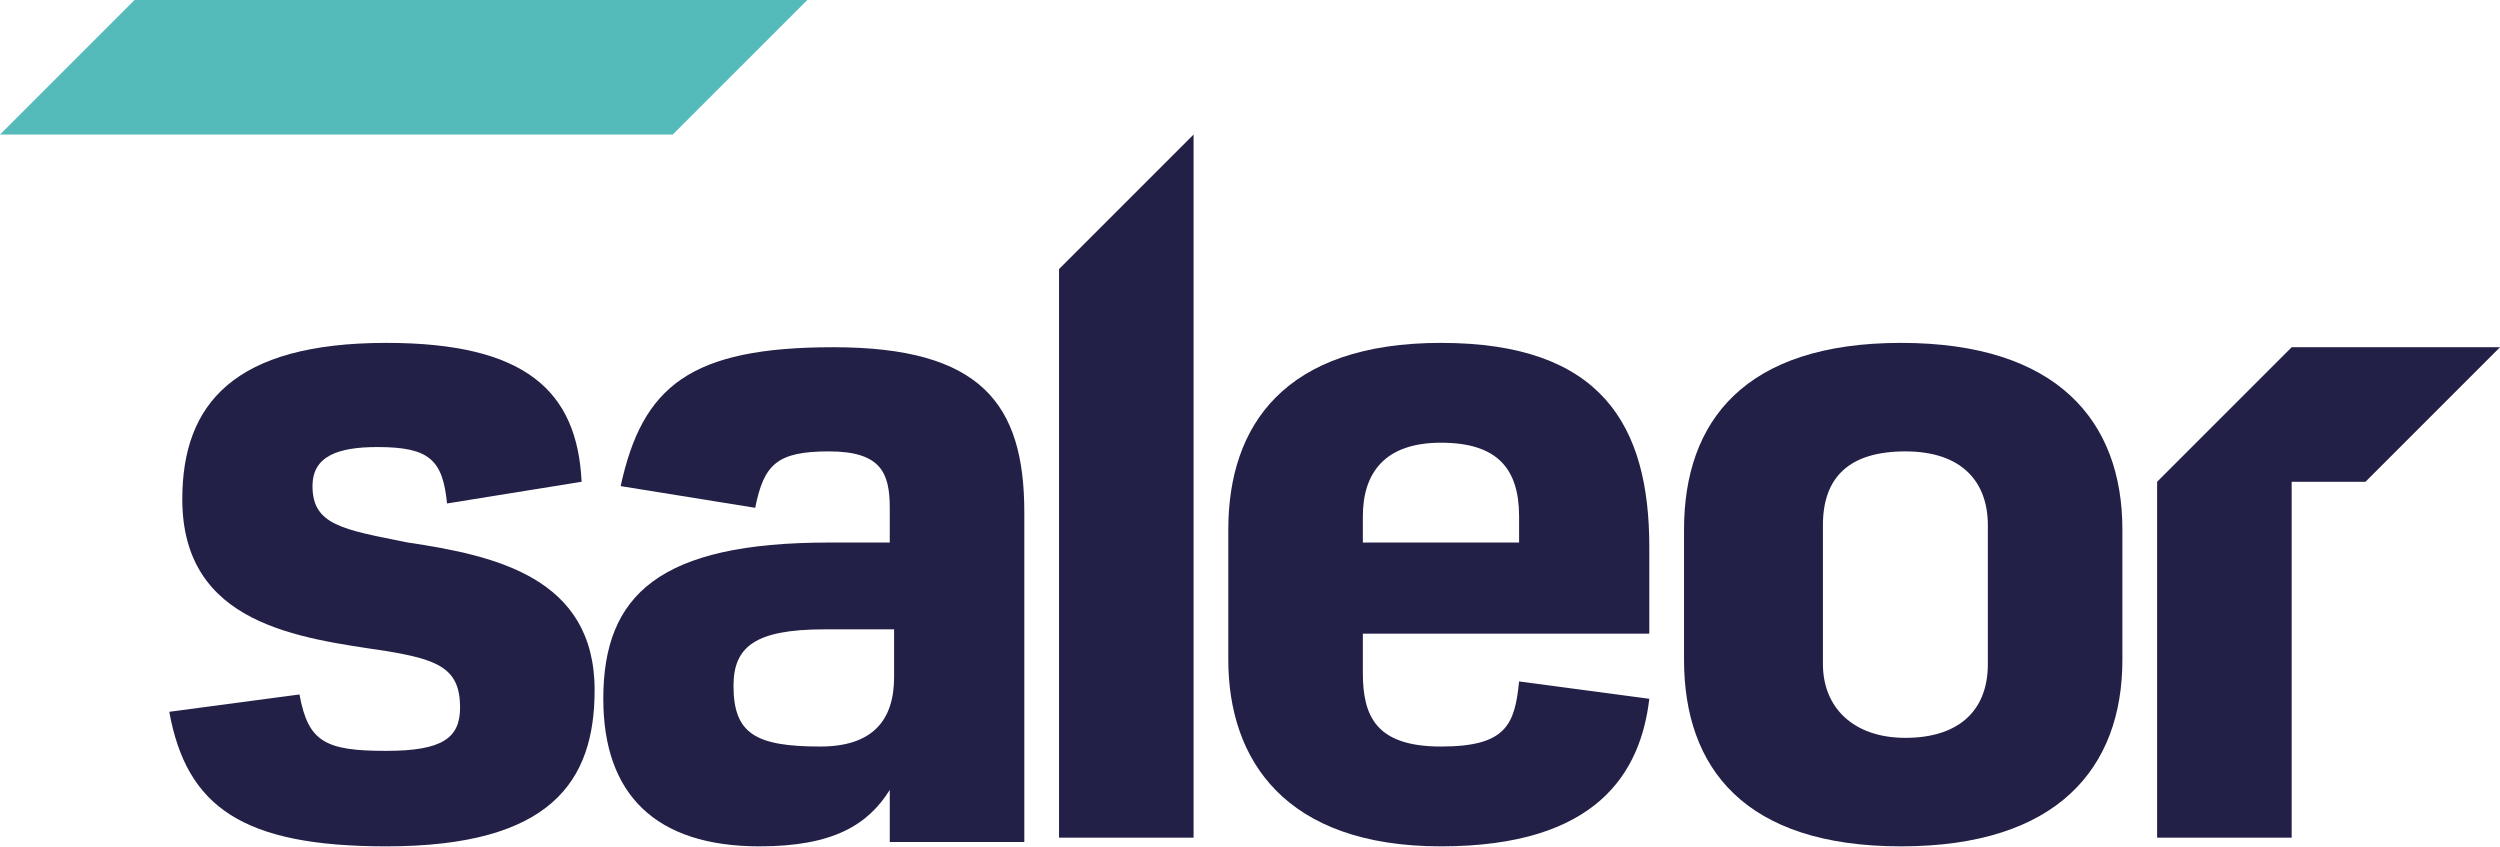
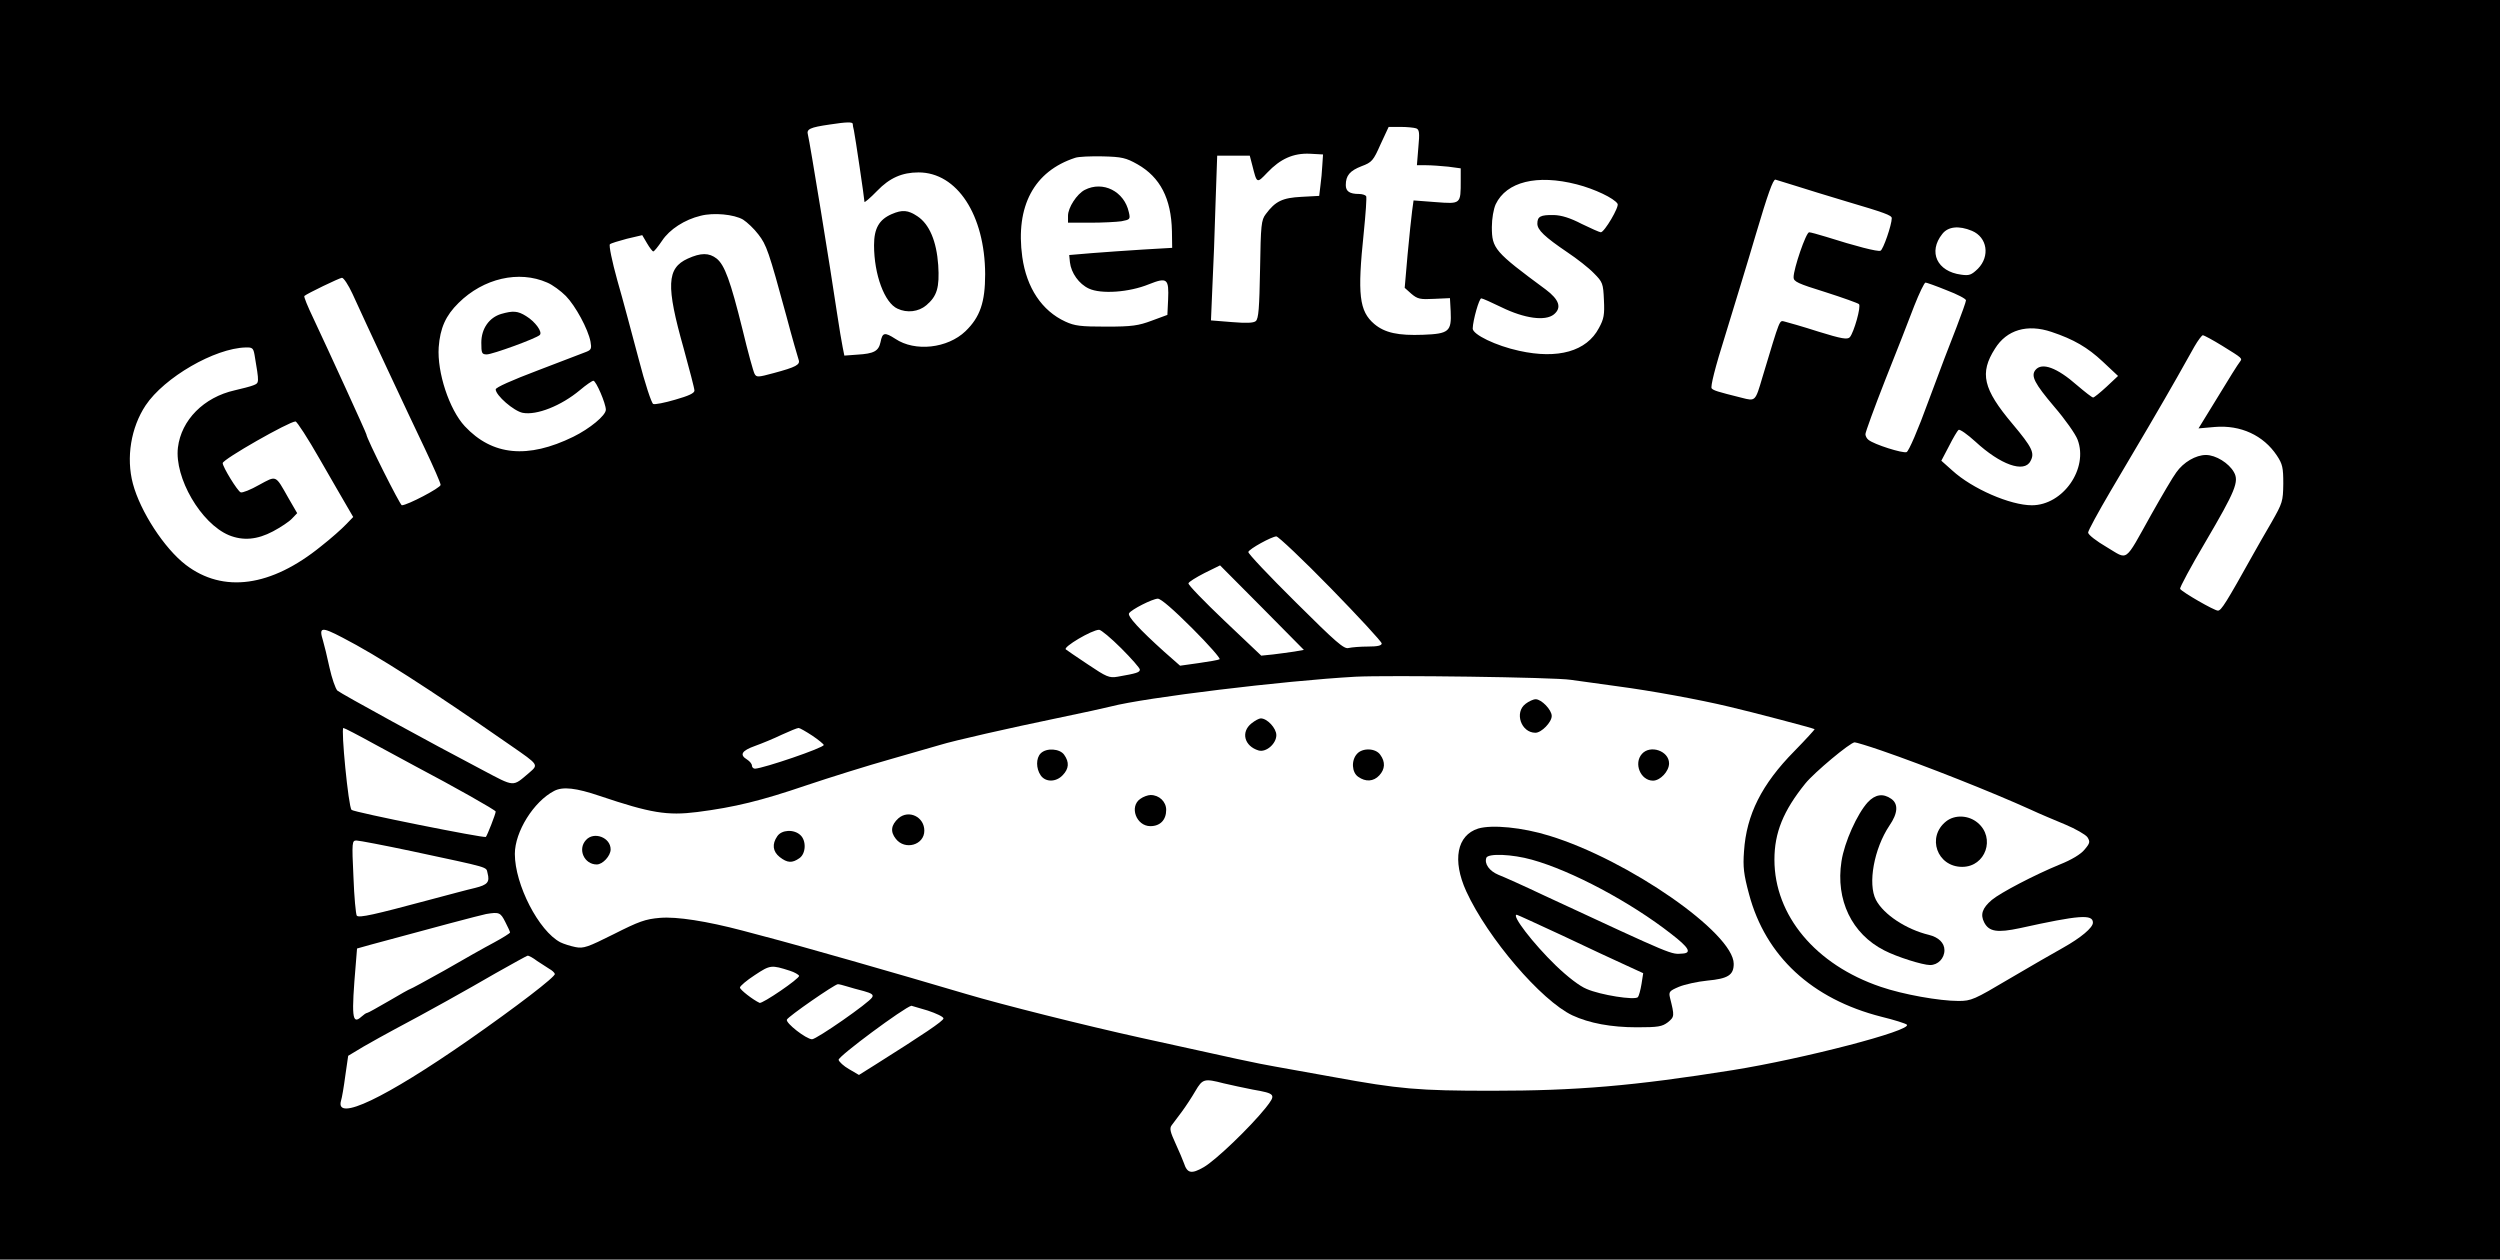
- <svg xmlns="http://www.w3.org/2000/svg" enable-background="new 20 0 57.6 19.5" viewBox="0 0 57.6 19.5">
-   <path d="m15.5 3.1h-15.5l3.1-3.1h15.5z" fill="#54baba" />
-   <g fill="#222046">
-     <path d="m8.9 19.5c3.8 0 4.8-1.5 4.8-3.6 0-2.6-2.3-3.1-4.3-3.4-1.5-.3-2.2-.4-2.2-1.3 0-.7.6-.9 1.5-.9 1.2 0 1.5.3 1.6 1.3l3.1-.5c-.1-2.1-1.3-3.2-4.5-3.2-3.5 0-4.7 1.4-4.7 3.6 0 2.9 2.7 3.2 4.7 3.5 1.2.2 1.7.4 1.7 1.3 0 .7-.4 1-1.7 1-1.4 0-1.8-.2-2-1.3l-3 .4c.4 2.2 1.7 3.1 5 3.1z" />
-     <path d="m17.5 19.5c1.7 0 2.5-.5 3-1.3v1.2h3.1v-7.6c0-2.5-1-3.8-4.4-3.8-3.3 0-4.4.9-4.9 3.2l3.1.5c.2-1 .5-1.3 1.7-1.3s1.4.5 1.4 1.3v.8h-1.4c-3.9 0-5.2 1.2-5.2 3.6 0 2.2 1.2 3.4 3.6 3.4zm1.4-2.3c-1.5 0-2-.3-2-1.4 0-.9.5-1.3 2.1-1.3h1.6v1.1c0 1-.5 1.6-1.7 1.6z" />
-     <path d="m24.4 19.3h3.1v-16.2l-3.1 3.1z" />
-     <path d="m33.2 19.5c3.6 0 4.6-1.7 4.8-3.4l-3-.4c-.1 1-.3 1.5-1.8 1.5s-1.8-.7-1.8-1.7v-.9h6.6v-2c0-2.8-1.1-4.7-4.8-4.7-3.6 0-4.9 1.9-4.9 4.3v3c0 2.3 1.3 4.3 4.9 4.3zm-1.8-7v-.6c0-1 .5-1.7 1.8-1.7s1.8.6 1.8 1.7v.6z" />
-     <path d="m43.8 7.9c-3.6 0-5 1.8-5 4.3v3c0 2.5 1.4 4.3 5 4.3s5.1-1.8 5.1-4.3v-3c0-2.5-1.5-4.3-5.1-4.3zm2 7.4c0 1.1-.7 1.7-1.9 1.7s-1.9-.7-1.9-1.7v-3.2c0-1.1.6-1.7 1.9-1.7s1.9.7 1.9 1.7z" />
-     <path d="m52.8 8-3.1 3.1v8.2h3.1v-8.2h1.7l3.1-3.1z" />
+ <svg xmlns="http://www.w3.org/2000/svg" version="1.0" width="1044pt" height="526pt" viewBox="0 0 1044 526" preserveAspectRatio="xMidYMid meet">
+   <g transform="translate(0,526) scale(0.1,-0.1)" fill="#000000" stroke="none">
+     <path d="M0 2630 l0 -2630 5220 0 5220 0 0 2630 0 2630 -5220 0 -5220 0 0 -2630z m3561 2113 c0 -5 2 -17 5 -28 5 -23 44 -286 44 -298 0 -4 24 16 53 46 52 54 104 77 173 77 161 0 277 -178 278 -425 0 -117 -21 -179 -82 -238 -75 -72 -211 -87 -293 -32 -45 29 -54 27 -62 -14 -8 -37 -27 -48 -97 -52 l-54 -4 -7 35 c-4 19 -15 85 -24 145 -25 171 -114 717 -121 742 -7 24 8 31 91 43 71 11 95 11 96 3z m2353 -19 c13 -5 15 -18 9 -80 l-6 -74 39 0 c21 0 63 -3 92 -6 l52 -7 0 -51 c0 -99 1 -98 -105 -90 l-92 7 -6 -44 c-3 -24 -12 -106 -19 -183 l-12 -138 28 -25 c26 -22 37 -24 95 -21 l66 3 3 -55 c4 -84 -7 -94 -115 -98 -104 -4 -160 8 -204 45 -63 54 -71 122 -44 381 8 79 13 148 10 153 -4 5 -17 9 -30 9 -39 0 -55 11 -55 37 0 40 17 60 66 79 43 16 49 23 79 91 l34 73 50 0 c27 0 56 -3 65 -6z m-392 -154 c-1 -25 -5 -64 -8 -86 l-5 -42 -74 -4 c-79 -4 -109 -18 -149 -72 -19 -25 -21 -44 -24 -231 -3 -161 -6 -206 -18 -216 -10 -8 -39 -9 -100 -4 l-87 7 6 142 c4 77 10 232 13 344 l7 202 68 0 68 0 11 -42 c19 -75 18 -75 62 -29 55 58 109 82 178 79 l55 -3 -3 -45z m-772 4 c95 -54 141 -143 144 -279 l1 -70 -120 -7 c-66 -4 -163 -11 -215 -15 l-95 -8 3 -30 c5 -45 38 -91 79 -110 51 -24 168 -16 251 18 76 30 84 24 80 -65 l-3 -63 -65 -24 c-56 -21 -83 -25 -190 -25 -107 0 -132 3 -171 21 -98 45 -162 141 -180 270 -29 212 49 358 221 414 14 5 66 7 115 6 80 -2 97 -6 145 -33z m1835 -84 c74 -19 156 -58 170 -81 8 -12 -55 -119 -70 -119 -5 0 -41 16 -80 35 -48 25 -84 36 -116 37 -56 1 -69 -6 -69 -36 0 -26 30 -55 126 -120 39 -26 89 -65 110 -87 37 -37 39 -43 42 -112 3 -61 0 -79 -21 -117 -51 -97 -171 -131 -333 -95 -97 21 -194 68 -194 93 1 35 27 127 36 126 5 0 43 -17 84 -37 96 -47 183 -59 219 -30 34 28 22 62 -34 104 -214 158 -225 171 -225 261 0 35 7 75 16 95 45 94 172 126 339 83z m910 -5 c44 -14 141 -44 215 -66 159 -47 190 -58 190 -70 0 -28 -36 -132 -47 -136 -12 -5 -104 19 -227 58 -33 10 -65 19 -71 19 -13 0 -65 -152 -65 -188 0 -18 17 -26 133 -62 72 -23 136 -46 140 -50 10 -9 -21 -118 -38 -138 -10 -11 -34 -7 -131 23 -65 21 -129 39 -141 42 -23 5 -17 20 -93 -232 -30 -102 -29 -101 -87 -86 -104 26 -116 30 -125 39 -6 6 14 87 57 223 36 118 94 306 127 419 51 172 72 230 82 230 1 0 37 -11 81 -25z m-4392 -142 c17 -11 46 -38 64 -62 34 -44 43 -69 117 -341 24 -91 48 -173 51 -182 8 -21 -11 -31 -104 -56 -66 -18 -72 -18 -80 -3 -5 9 -28 92 -50 184 -51 206 -75 270 -108 297 -32 25 -66 25 -121 0 -88 -40 -91 -113 -17 -375 24 -88 45 -167 45 -176 0 -11 -24 -22 -80 -38 -44 -13 -85 -21 -92 -18 -7 2 -35 87 -61 188 -27 101 -66 249 -89 328 -22 79 -36 147 -31 151 4 4 37 14 71 23 l64 15 20 -34 c11 -19 23 -34 26 -34 4 0 20 20 37 45 31 47 94 88 161 104 54 14 139 6 177 -16z m5132 -47 c64 -27 76 -106 25 -158 -27 -26 -36 -30 -70 -25 -101 13 -139 95 -79 170 24 31 69 36 124 13z m-5950 -216 c22 -9 57 -35 78 -56 40 -41 93 -138 103 -191 5 -28 3 -34 -17 -42 -13 -5 -104 -40 -201 -77 -111 -42 -178 -72 -178 -80 0 -25 76 -91 113 -98 58 -11 160 29 239 95 26 22 51 39 56 39 11 0 52 -95 52 -121 0 -24 -67 -79 -136 -113 -190 -93 -338 -79 -453 44 -65 70 -116 225 -109 330 6 80 29 132 83 185 104 103 252 137 370 85z m-813 -47 c53 -117 233 -502 302 -646 36 -76 66 -144 66 -152 0 -12 -139 -85 -162 -85 -7 0 -148 280 -148 296 0 5 -157 348 -222 486 -23 48 -40 89 -37 92 11 10 146 75 157 76 7 0 27 -30 44 -67z m6657 15 c45 -17 81 -36 81 -42 0 -6 -18 -56 -39 -111 -22 -55 -75 -194 -117 -308 -45 -124 -83 -211 -92 -215 -16 -6 -136 32 -159 51 -7 5 -13 16 -13 24 0 8 37 110 83 227 46 116 101 255 121 309 21 53 42 97 47 97 4 0 44 -14 88 -32z m438 -174 c93 -31 151 -65 214 -124 l64 -60 -48 -45 c-27 -25 -52 -45 -56 -45 -5 0 -34 23 -67 51 -84 74 -147 97 -174 64 -20 -25 -4 -56 79 -154 44 -51 88 -113 97 -137 46 -121 -61 -274 -191 -274 -90 0 -249 69 -332 145 l-46 41 32 61 c17 34 35 64 40 68 6 3 37 -19 70 -49 105 -97 204 -132 230 -82 19 34 8 57 -75 156 -123 146 -138 212 -73 314 49 79 135 104 236 70z m713 -58 c87 -54 85 -52 73 -68 -6 -7 -47 -72 -91 -145 l-81 -132 68 6 c108 9 203 -35 259 -119 24 -36 27 -51 27 -118 -1 -74 -3 -80 -49 -161 -27 -46 -60 -104 -74 -129 -116 -208 -136 -240 -150 -240 -15 0 -149 77 -158 91 -2 5 45 93 106 196 125 213 141 252 119 291 -21 38 -76 72 -117 72 -42 0 -94 -30 -124 -73 -13 -17 -60 -97 -105 -177 -114 -204 -94 -189 -185 -135 -43 25 -78 52 -78 61 0 8 42 85 93 172 114 192 219 371 279 477 25 44 57 101 72 128 15 26 31 47 35 47 5 0 42 -20 81 -44z m-8217 -38 c20 -119 20 -117 -5 -127 -12 -5 -48 -14 -78 -21 -129 -29 -223 -124 -237 -239 -15 -126 96 -317 213 -366 59 -24 118 -19 184 16 32 17 68 41 79 53 l22 23 -37 64 c-55 97 -48 94 -122 54 -35 -20 -70 -34 -77 -31 -13 5 -75 106 -75 122 0 16 278 174 304 174 6 0 52 -71 101 -157 50 -86 101 -176 115 -199 l25 -43 -30 -31 c-17 -18 -63 -59 -104 -91 -209 -170 -409 -197 -565 -78 -90 69 -190 223 -221 339 -29 109 -8 235 53 327 78 117 289 239 418 242 28 1 32 -3 37 -31z m4495 -975 c116 -119 212 -223 212 -230 0 -9 -17 -13 -57 -13 -32 0 -68 -3 -81 -6 -19 -6 -52 23 -222 192 -110 109 -199 203 -197 209 4 13 97 64 117 65 8 0 111 -97 228 -217z m-153 -264 c-22 -3 -62 -9 -89 -12 l-49 -5 -154 146 c-84 80 -152 150 -150 156 1 6 32 25 67 43 l65 32 175 -176 175 -177 -40 -7z m-426 97 c68 -68 119 -126 114 -129 -4 -3 -44 -10 -87 -16 l-78 -11 -67 59 c-102 92 -154 148 -146 160 10 16 97 60 120 61 13 0 65 -45 144 -124z m-3548 -39 c145 -75 352 -207 703 -451 117 -81 115 -79 76 -113 -71 -60 -58 -61 -198 13 -210 110 -586 316 -603 330 -8 8 -23 51 -33 96 -10 46 -22 96 -27 112 -18 58 -8 60 82 13z m3251 -44 c43 -43 78 -83 78 -89 0 -12 -13 -16 -93 -30 -35 -6 -46 -1 -125 52 -48 32 -89 60 -91 62 -14 9 109 82 139 82 8 0 50 -35 92 -77z m1878 -132 c41 -6 129 -18 195 -27 137 -18 340 -55 465 -85 91 -21 353 -90 358 -94 1 -1 -37 -43 -85 -92 -136 -138 -200 -265 -210 -418 -5 -66 -1 -97 21 -179 69 -259 262 -438 553 -512 53 -13 101 -28 106 -33 24 -24 -434 -143 -728 -190 -414 -66 -652 -86 -1005 -86 -307 0 -387 7 -660 57 -91 16 -201 36 -245 44 -75 13 -158 31 -560 120 -236 52 -582 139 -730 183 -297 88 -695 202 -845 241 -19 5 -60 16 -90 24 -148 39 -274 59 -344 53 -61 -5 -88 -15 -193 -68 -108 -54 -126 -61 -160 -54 -20 4 -49 13 -63 20 -90 47 -190 241 -190 369 0 93 79 219 164 263 36 19 91 13 191 -21 211 -71 281 -83 407 -67 156 20 266 47 454 111 98 33 258 83 354 110 96 28 189 54 205 59 58 18 292 71 485 111 107 22 211 45 230 50 143 37 718 107 1020 124 139 7 829 -2 900 -13z m-4997 -268 c67 -36 145 -78 172 -93 161 -85 335 -183 335 -189 0 -10 -35 -99 -41 -106 -7 -6 -551 103 -561 113 -13 13 -45 342 -34 342 4 0 62 -30 129 -67z m1829 35 c27 -18 48 -36 48 -39 0 -12 -250 -97 -287 -99 -7 0 -13 6 -13 13 0 7 -9 18 -20 25 -33 20 -23 37 33 57 28 10 79 31 112 47 33 15 64 28 70 28 5 0 31 -15 57 -32z m4464 -62 c183 -63 463 -174 624 -247 36 -17 101 -44 144 -62 43 -18 85 -42 93 -53 12 -19 11 -25 -12 -52 -15 -19 -55 -43 -103 -62 -107 -44 -248 -118 -284 -148 -40 -34 -49 -61 -32 -94 20 -39 55 -44 149 -24 249 55 305 59 305 23 0 -21 -50 -63 -125 -105 -38 -21 -140 -80 -225 -130 -145 -86 -158 -92 -211 -92 -80 0 -232 27 -325 59 -272 92 -444 298 -444 531 0 113 37 204 129 318 37 46 188 172 206 172 6 0 56 -15 111 -34z m-6134 -421 c331 -71 307 -64 314 -91 10 -38 0 -49 -52 -62 -27 -6 -116 -30 -199 -52 -220 -59 -285 -74 -295 -64 -4 5 -11 78 -14 162 -7 147 -6 152 13 152 10 0 115 -20 233 -45z m388 -295 c11 -21 20 -41 20 -44 0 -3 -30 -22 -67 -42 -38 -20 -130 -72 -206 -116 -77 -43 -141 -78 -144 -78 -2 0 -42 -22 -89 -50 -47 -27 -87 -50 -91 -50 -4 0 -14 -7 -24 -16 -39 -35 -42 -1 -23 223 l5 62 57 16 c253 69 457 123 482 128 54 9 60 7 80 -33z m133 -163 c18 -12 41 -27 51 -33 11 -6 21 -15 23 -21 4 -11 -159 -136 -361 -277 -348 -242 -557 -342 -532 -253 4 12 12 59 18 105 l12 83 65 39 c36 21 93 52 126 70 138 73 308 168 425 236 69 39 129 72 133 73 5 1 23 -9 40 -22z m1056 -41 c19 -6 36 -16 38 -21 3 -11 -154 -118 -165 -113 -28 13 -82 55 -82 64 0 6 28 30 62 52 65 43 69 43 147 18z m237 -65 c16 -5 48 -14 72 -20 32 -9 41 -15 34 -26 -12 -22 -232 -175 -251 -175 -25 1 -111 68 -105 82 5 13 200 148 213 148 5 0 21 -4 37 -9z m338 -101 c36 -12 66 -26 66 -33 -1 -11 -83 -66 -286 -194 l-67 -42 -41 24 c-23 13 -42 31 -44 39 -3 14 274 219 304 226 1 0 32 -9 68 -20z m1236 -304 c30 -7 85 -19 121 -26 97 -17 99 -20 54 -77 -67 -83 -208 -218 -258 -247 -52 -30 -69 -26 -83 17 -4 12 -20 49 -35 82 -22 48 -26 63 -16 76 7 9 26 34 42 56 17 23 42 61 57 87 30 51 37 53 118 32z" />
+     <path d="M3724 4366 c-53 -23 -74 -60 -74 -130 0 -123 44 -241 98 -265 40 -19 88 -13 120 14 45 38 56 74 50 168 -7 100 -37 171 -87 204 -39 26 -63 28 -107 9z" />
+     <path d="M4530 4467 c-33 -17 -70 -74 -70 -108 l0 -29 93 0 c50 0 109 3 130 6 36 7 38 8 31 38 -19 87 -108 132 -184 93z" />
+     <path d="M2093 3949 c-50 -15 -83 -61 -83 -120 0 -44 2 -49 23 -49 23 0 205 66 221 81 13 12 -19 56 -57 79 -35 22 -55 23 -104 9z" />
+     <path d="M6371 2321 c-48 -36 -19 -121 41 -121 25 0 68 44 68 70 0 26 -43 70 -67 70 -10 0 -29 -9 -42 -19z" />
+     <path d="M5226 2239 c-45 -36 -30 -95 30 -113 31 -9 74 28 74 64 0 29 -38 70 -65 70 -7 0 -24 -9 -39 -21z" />
+     <path d="M4346 2114 c-20 -20 -20 -63 0 -92 20 -29 64 -29 92 1 26 27 28 54 6 85 -18 26 -74 30 -98 6z" />
+     <path d="M5667 2112 c-25 -27 -22 -78 5 -96 31 -22 64 -20 88 6 24 26 26 56 4 86 -19 28 -74 30 -97 4z" />
+     <path d="M6857 2112 c-36 -40 -6 -112 46 -112 30 0 67 39 67 72 0 52 -78 79 -113 40z" />
+     <path d="M4762 1924 c-47 -32 -17 -114 42 -114 41 0 66 26 66 68 0 34 -29 62 -65 62 -11 0 -31 -7 -43 -16z" />
+     <path d="M3752 1843 c-31 -28 -35 -56 -11 -86 38 -49 119 -26 119 34 0 58 -65 89 -108 52z" />
+     <path d="M6173 1800 c-89 -28 -109 -132 -50 -262 90 -196 313 -456 443 -518 71 -33 162 -50 270 -50 89 0 105 3 129 21 28 23 28 26 9 102 -6 25 -3 29 37 46 24 10 78 22 119 26 86 8 110 23 110 70 0 128 -440 434 -770 535 -113 35 -239 47 -297 30z m224 -130 c166 -46 412 -177 582 -310 74 -57 86 -79 49 -82 -53 -3 -21 -17 -583 244 -82 39 -167 77 -188 85 -38 16 -59 46 -50 71 8 19 108 15 190 -8z m130 -318 c103 -49 221 -104 261 -122 l74 -34 -7 -45 c-4 -25 -11 -50 -15 -55 -13 -14 -157 9 -214 34 -30 12 -80 51 -129 98 -95 92 -187 212 -163 212 3 0 89 -40 193 -88z" />
+     <path d="M3246 1768 c-23 -33 -19 -64 10 -87 32 -25 52 -26 82 -5 28 19 30 74 4 97 -27 25 -78 22 -96 -5z" />
+     <path d="M2447 1752 c-36 -39 -7 -102 45 -102 25 0 58 36 58 63 0 50 -70 76 -103 39z" />
+     <path d="M7800 1910 c-44 -48 -98 -167 -110 -247 -25 -161 43 -303 179 -372 52 -27 160 -61 191 -61 33 0 60 28 60 62 0 30 -24 54 -65 64 -95 23 -189 85 -221 146 -35 67 -8 214 56 310 36 52 38 91 8 112 -34 24 -67 19 -98 -14z" />
+     <path d="M8127 1830 c-82 -65 -38 -190 67 -190 98 0 140 121 65 184 -38 32 -95 35 -132 6z" />
  </g>
</svg>
